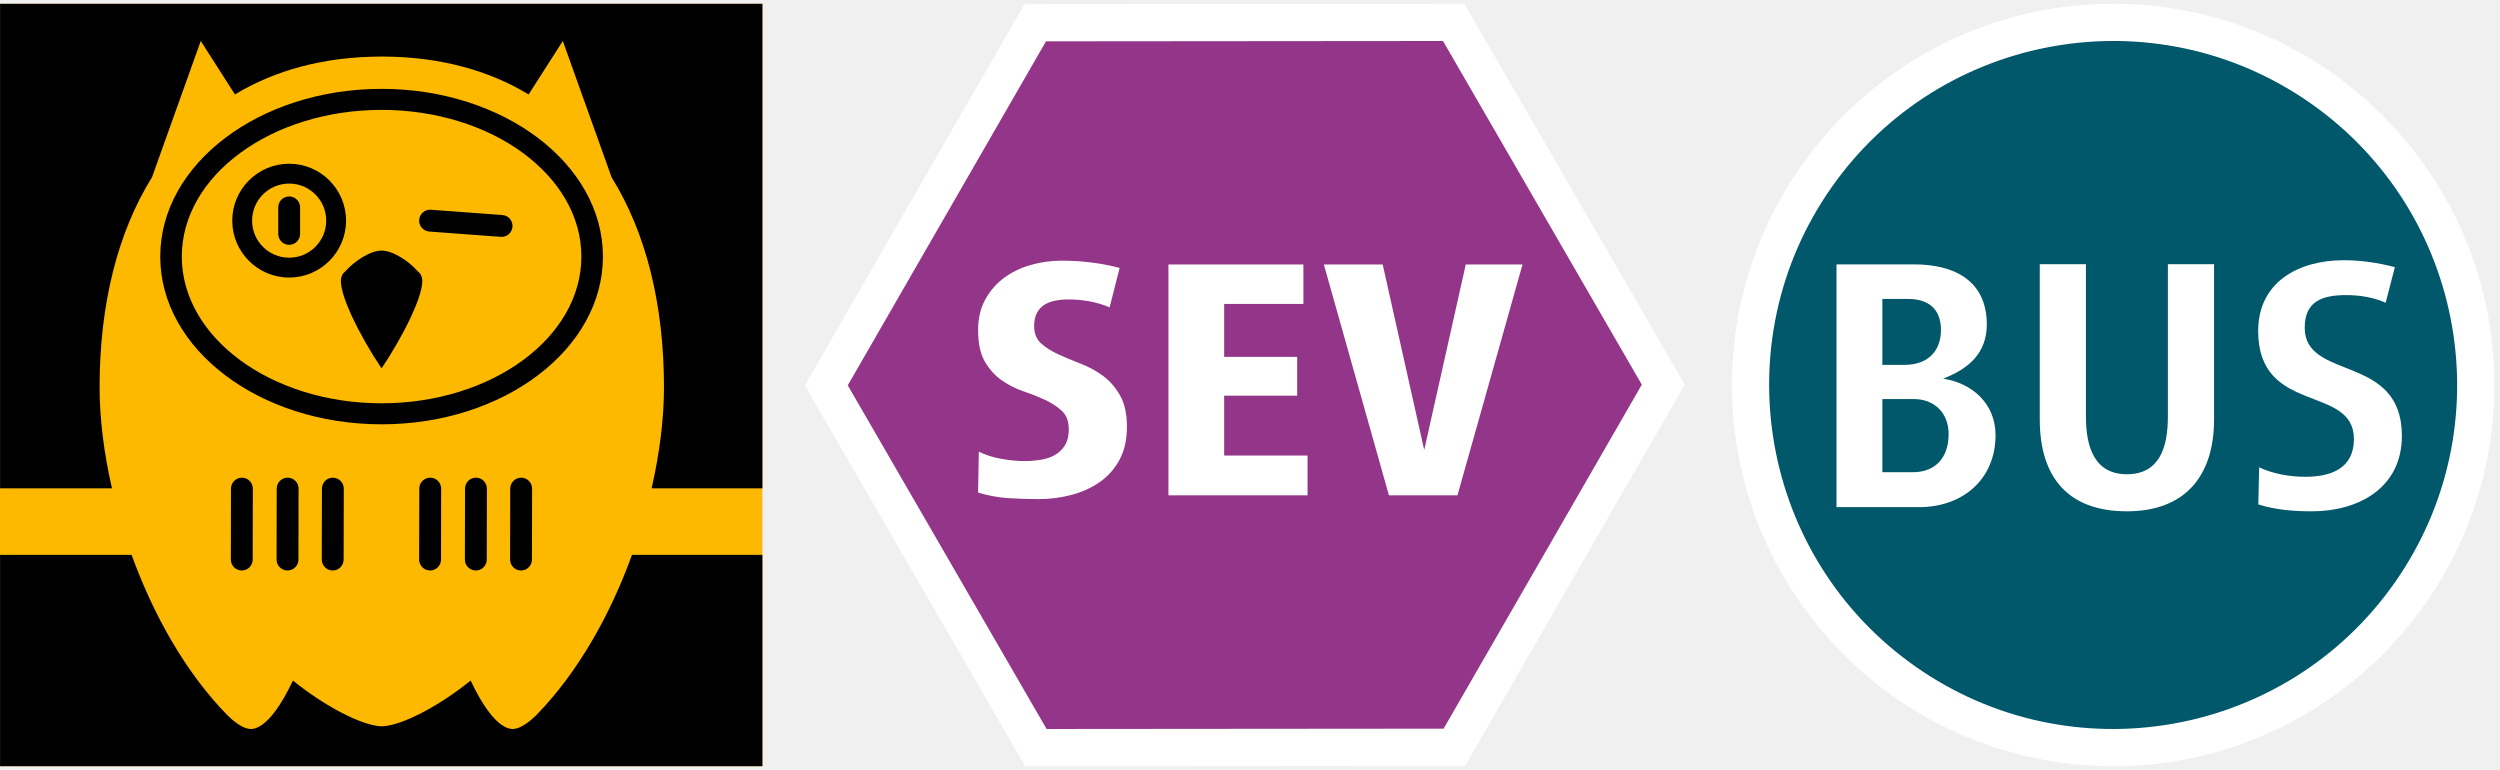
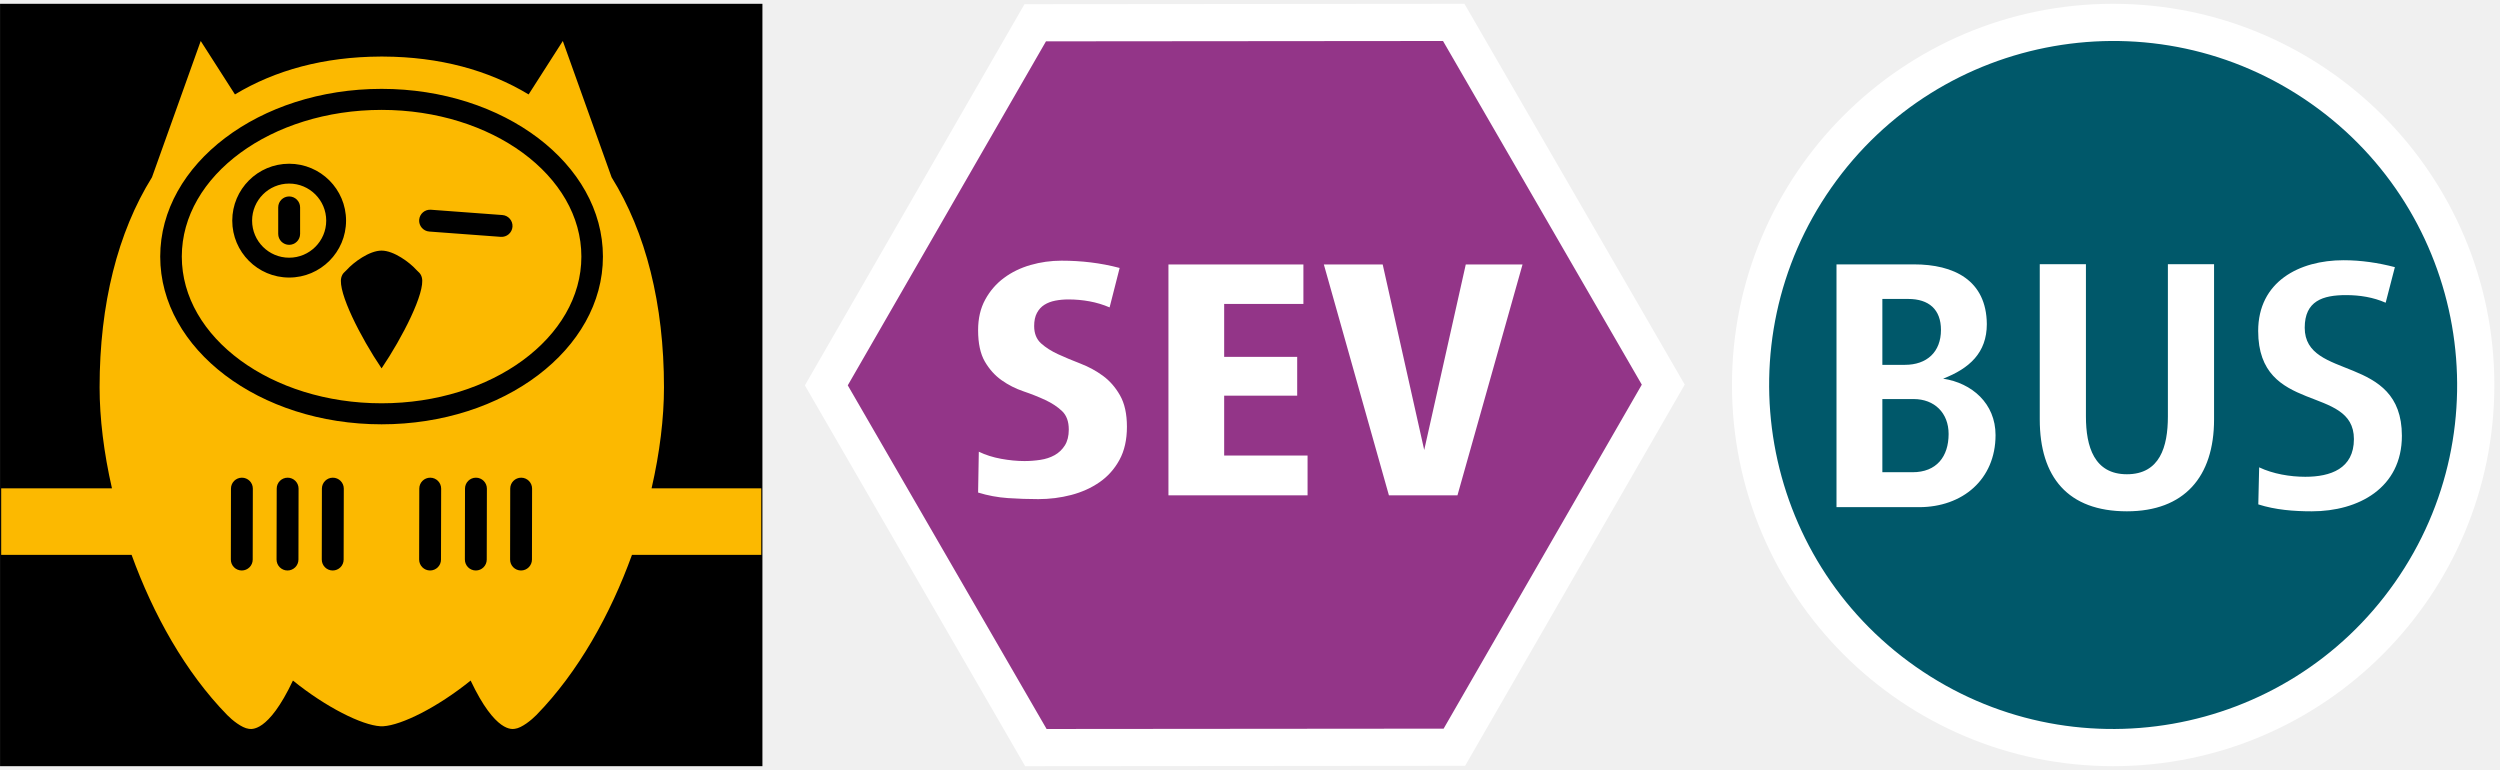
<svg xmlns="http://www.w3.org/2000/svg" fill="none" fill-rule="evenodd" stroke="black" stroke-width="0.501" stroke-linejoin="bevel" stroke-miterlimit="10" font-family="Times New Roman" font-size="16" style="font-variant-ligatures:none" version="1.1" overflow="visible" width="816.555pt" height="251.495pt" viewBox="1630.87 -597.745 816.555 251.495">
  <defs>
	</defs>
  <g id="Layer 1" transform="scale(1 -1)">
    <g id="Group" stroke-linejoin="miter" stroke="none">
-       <rect x="1630.883" y="347.492" width="249.01" height="249.01" fill="#fcb900" stroke-width="0.713" />
-       <path d="M 1630.89,347.495 L 1630.89,596.502 L 1879.89,596.502 L 1879.89,438.242 L 1843.7,438.242 C 1846.37,449.908 1847.74,461.216 1847.74,471.235 C 1847.74,498.4 1841.84,521.818 1830.63,539.842 L 1814.7,584.358 L 1803.53,566.904 C 1790.38,574.835 1774.47,579.187 1756.05,579.271 L 1756.05,579.272 L 1755.09,579.272 L 1755.09,579.271 C 1736.67,579.187 1720.76,574.835 1707.61,566.904 L 1696.44,584.358 L 1680.51,539.842 C 1669.3,521.818 1663.4,498.4 1663.4,471.235 C 1663.4,461.216 1664.77,449.908 1667.44,438.242 L 1630.89,438.242 L 1630.89,416.522 L 1673.85,416.522 C 1680.89,397.075 1691.39,378.228 1705.06,364.214 C 1706.65,362.589 1709.85,359.976 1712.09,359.705 C 1712.89,359.61 1718.39,358.209 1726.55,375.46 C 1737.36,366.722 1749.11,360.885 1755.09,360.537 L 1756.05,360.537 C 1762.03,360.885 1773.78,366.722 1784.59,375.46 C 1792.75,358.209 1798.26,359.61 1799.05,359.705 C 1801.3,359.976 1804.5,362.589 1806.08,364.214 C 1819.75,378.228 1830.25,397.075 1837.3,416.522 L 1879.89,416.522 L 1879.89,347.495 L 1630.89,347.495 Z M 1742.33,507.04 C 1742.69,508.518 1743.53,508.922 1744.13,509.592 C 1744.14,509.604 1744.15,509.615 1744.16,509.627 C 1746.31,512.02 1751.48,515.892 1755.5,515.892 C 1759.52,515.892 1764.7,512.02 1766.84,509.627 C 1766.85,509.615 1766.87,509.604 1766.88,509.592 C 1767.47,508.922 1768.31,508.518 1768.68,507.04 C 1769.84,502.279 1762.37,487.587 1755.5,477.431 C 1748.63,487.587 1741.17,502.279 1742.33,507.04 Z M 1706.73,525.678 C 1706.73,535.938 1715.06,544.265 1725.32,544.265 C 1735.58,544.265 1743.9,535.938 1743.9,525.678 C 1743.9,515.42 1735.58,507.092 1725.32,507.092 C 1715.06,507.092 1706.73,515.42 1706.73,525.678 Z M 1737.42,525.678 C 1737.42,532.361 1732,537.784 1725.32,537.784 C 1718.63,537.784 1713.21,532.361 1713.21,525.678 C 1713.21,518.997 1718.63,513.574 1725.32,513.574 C 1732,513.574 1737.42,518.997 1737.42,525.678 Z M 1721.75,521.348 L 1721.75,530.01 C 1721.75,531.981 1723.34,533.582 1725.32,533.582 C 1727.29,533.582 1728.89,531.981 1728.89,530.01 L 1728.89,521.348 C 1728.89,519.376 1727.29,517.776 1725.32,517.776 C 1723.34,517.776 1721.75,519.376 1721.75,521.348 Z M 1794.43,520.385 L 1771.08,522.117 C 1769.12,522.263 1767.64,523.977 1767.78,525.942 C 1767.93,527.909 1769.64,529.386 1771.61,529.24 L 1794.96,527.509 C 1796.93,527.364 1798.4,525.649 1798.26,523.684 C 1798.11,521.717 1796.4,520.24 1794.43,520.385 Z M 1706.27,414.988 L 1706.31,438.158 C 1706.32,440.129 1707.92,441.726 1709.89,441.722 C 1711.86,441.719 1713.46,440.116 1713.45,438.145 L 1713.41,414.975 C 1713.41,413.004 1711.8,411.407 1709.83,411.41 C 1707.86,411.414 1706.26,413.017 1706.27,414.988 Z M 1721.21,414.988 L 1721.25,438.158 C 1721.25,440.129 1722.86,441.726 1724.83,441.722 C 1726.8,441.719 1728.4,440.116 1728.39,438.145 L 1728.35,414.975 C 1728.35,413.004 1726.74,411.407 1724.77,411.41 C 1722.8,411.414 1721.2,413.017 1721.21,414.988 Z M 1735.97,414.988 L 1736.02,438.158 C 1736.02,440.129 1737.62,441.726 1739.59,441.722 C 1741.56,441.719 1743.16,440.116 1743.16,438.145 L 1743.11,414.975 C 1743.11,413.004 1741.51,411.407 1739.54,411.41 C 1737.57,411.414 1735.97,413.017 1735.97,414.988 Z M 1767.77,414.988 L 1767.82,438.158 C 1767.82,440.129 1769.42,441.726 1771.4,441.722 C 1773.37,441.719 1774.96,440.116 1774.96,438.145 L 1774.92,414.975 C 1774.91,413.004 1773.31,411.407 1771.34,411.41 C 1769.37,411.414 1767.77,413.017 1767.77,414.988 Z M 1782.71,414.988 L 1782.76,438.158 C 1782.76,440.129 1784.36,441.726 1786.33,441.722 C 1788.3,441.719 1789.9,440.116 1789.9,438.145 L 1789.86,414.975 C 1789.85,413.004 1788.25,411.407 1786.28,411.41 C 1784.31,411.414 1782.71,413.017 1782.71,414.988 Z M 1797.48,414.988 L 1797.52,438.158 C 1797.53,440.129 1799.13,441.726 1801.1,441.722 C 1803.07,441.719 1804.67,440.116 1804.66,438.145 L 1804.62,414.975 C 1804.62,413.004 1803.01,411.407 1801.04,411.41 C 1799.07,411.414 1797.47,413.017 1797.48,414.988 Z M 1683.21,513.937 C 1683.21,544.177 1715.6,568.72 1755.5,568.72 C 1795.41,568.72 1827.8,544.177 1827.8,513.937 C 1827.8,483.698 1795.41,459.155 1755.5,459.155 C 1715.6,459.155 1683.21,483.698 1683.21,513.937 Z M 1820.76,513.937 C 1820.76,540.385 1791.52,561.851 1755.5,561.851 C 1719.48,561.851 1690.25,540.385 1690.25,513.937 C 1690.25,487.488 1719.48,466.022 1755.5,466.022 C 1791.52,466.022 1820.76,487.488 1820.76,513.937 Z" stroke-width="0.713" fill="#000000" marker-start="none" marker-end="none" />
      <path d="M 1893.76,471.871 L 1965.71,347.493 L 2109.41,347.618 L 2181.14,472.123 L 2109.19,596.502 L 1965.49,596.376 L 1893.76,471.871 Z" fill="#ffffff" stroke-width="0.811" marker-start="none" marker-end="none" />
      <path d="M 1972.71,359.64 L 1907.77,471.883 L 1972.51,584.241 L 2102.19,584.355 L 2167.12,472.111 L 2102.39,359.752 L 1972.71,359.64 Z M 1980.75,436.076 C 1984.21,436.98 1987.3,438.374 1990.02,440.258 C 1992.73,442.142 1994.9,444.573 1996.52,447.549 C 1998.14,450.526 1998.95,454.124 1998.95,458.344 C 1998.95,462.564 1998.19,465.993 1996.68,468.631 C 1995.18,471.268 1993.31,473.397 1991.09,475.017 C 1988.87,476.638 1986.44,477.956 1983.8,478.974 C 1981.16,479.991 1978.73,481.008 1976.51,482.026 C 1974.29,483.043 1972.42,484.23 1970.91,485.586 C 1969.41,486.943 1968.65,488.827 1968.65,491.238 C 1968.65,492.971 1968.95,494.403 1969.56,495.534 C 1970.16,496.664 1970.97,497.549 1971.99,498.19 C 1973,498.831 1974.19,499.283 1975.55,499.546 C 1976.9,499.81 1978.34,499.942 1979.84,499.942 C 1982.18,499.942 1984.48,499.735 1986.74,499.32 C 1989,498.906 1991.18,498.247 1993.29,497.342 L 1996.57,510.228 C 1993.41,511.057 1990.26,511.66 1987.13,512.037 C 1984.01,512.414 1980.82,512.602 1977.58,512.602 C 1974.12,512.602 1970.74,512.131 1967.47,511.189 C 1964.19,510.247 1961.29,508.834 1958.76,506.95 C 1956.24,505.066 1954.2,502.711 1952.66,499.886 C 1951.11,497.06 1950.34,493.725 1950.34,489.882 C 1950.34,485.586 1951.08,482.176 1952.54,479.652 C 1954.01,477.127 1955.84,475.093 1958.03,473.548 C 1960.21,472.003 1962.59,470.797 1965.15,469.931 C 1967.71,469.064 1970.08,468.122 1972.27,467.105 C 1974.45,466.087 1976.28,464.882 1977.75,463.488 C 1979.22,462.093 1979.96,460.078 1979.96,457.44 C 1979.96,455.33 1979.52,453.597 1978.66,452.24 C 1977.79,450.884 1976.68,449.829 1975.32,449.075 C 1973.97,448.322 1972.42,447.813 1970.69,447.549 C 1968.95,447.286 1967.22,447.154 1965.49,447.154 C 1963.08,447.154 1960.53,447.399 1957.86,447.888 C 1955.18,448.378 1952.75,449.151 1950.57,450.206 L 1950.34,436.867 C 1953.51,435.888 1956.75,435.285 1960.06,435.059 C 1963.38,434.833 1966.69,434.72 1970.01,434.72 C 1973.7,434.72 1977.28,435.172 1980.75,436.076 Z M 2057.95,435.963 L 2057.95,448.962 L 2030.71,448.962 L 2030.71,468.518 L 2054.56,468.518 L 2054.56,481.178 L 2030.71,481.178 L 2030.71,498.473 L 2056.59,498.473 L 2056.59,511.359 L 2012.51,511.359 L 2012.51,435.963 L 2057.95,435.963 Z M 2106.91,435.963 L 2128.16,511.357 L 2109.62,511.357 L 2096.05,450.771 L 2082.49,511.357 L 2063.27,511.357 L 2084.52,435.963 L 2106.91,435.963 Z" stroke-width="0.732" fill="#933588" marker-start="none" marker-end="none" />
      <path d="M 2321.07,596.503 C 2389.8,596.503 2445.58,540.725 2445.58,471.999 C 2445.58,403.273 2389.8,347.495 2321.07,347.495 C 2252.35,347.495 2196.57,403.273 2196.57,471.999 C 2196.57,540.725 2252.35,596.503 2321.07,596.503 Z" stroke-linecap="round" fill="#ffffff" stroke-width="0.485" marker-start="none" marker-end="none" />
      <path d="M 2256.56,379.998 C 2205.77,415.609 2193.46,485.728 2229.07,536.512 C 2264.68,587.296 2334.8,599.611 2385.58,564 C 2436.37,528.389 2448.68,458.27 2413.07,407.486 C 2377.46,356.702 2307.34,344.387 2256.56,379.998 Z M 2354.03,460.747 L 2354.03,511.443 L 2338.95,511.443 L 2338.95,461.701 C 2338.95,451.829 2336.33,442.844 2325.56,442.844 C 2314.91,442.844 2312.18,451.83 2312.18,461.701 L 2312.18,511.443 L 2297.1,511.443 L 2297.1,460.747 C 2297.1,441.943 2306.27,430.739 2325.56,430.739 C 2344.26,430.739 2354.03,441.942 2354.03,460.747 Z M 2415.38,455.398 C 2415.38,482.385 2383.64,473.228 2383.64,490.708 C 2383.64,499.456 2389.54,501.358 2397.14,501.358 C 2401.65,501.358 2406.05,500.645 2410.08,498.866 L 2413.09,510.49 C 2407.62,511.919 2402.02,512.749 2396.31,512.749 C 2381.79,512.749 2368.44,505.726 2368.44,489.641 C 2368.44,462.054 2399.71,472.28 2399.71,454.332 C 2399.71,444.629 2392.03,442.017 2383.83,442.017 C 2378.84,442.017 2373.26,442.966 2368.76,445.103 L 2368.48,432.999 C 2374.07,431.216 2380.02,430.739 2385.97,430.739 C 2401.2,430.739 2415.38,438.357 2415.38,455.398 Z M 2282.66,455.638 C 2282.66,465.983 2274.93,472.638 2265.54,474.066 C 2274.1,477.39 2279.81,482.502 2279.81,491.896 C 2279.69,506.281 2268.99,511.393 2256.03,511.393 L 2230.71,511.393 L 2230.71,432.096 L 2257.7,432.096 C 2271.85,432.096 2282.66,441.129 2282.66,455.638 Z M 2245.69,443.507 L 2245.69,467.405 L 2255.91,467.405 C 2262.69,467.405 2267.33,462.891 2267.33,455.996 C 2267.33,448.622 2263.4,443.507 2255.56,443.507 L 2245.69,443.507 Z M 2245.69,478.58 L 2245.69,500.102 L 2254.13,500.102 C 2260.91,500.102 2264.83,496.654 2264.83,489.994 C 2264.83,482.741 2260.19,478.58 2253.06,478.58 L 2245.69,478.58 Z" stroke-linecap="round" fill="#00586a" stroke-width="0.5" marker-start="none" marker-end="none" />
      <path d="M 1630.87,597.745 L 1630.87,346.25 L 2447.42,346.25 L 2447.42,597.745 L 1630.87,597.745 Z" stroke-width="0.603" marker-start="none" marker-end="none" />
+       <rect x="1630.884" y="347.494" width="249.01" height="249.01" fill="#000000" stroke-width="0.713" />
+       <path d="M 1879.52,416.522 L 1837.29,416.522 C 1830.25,397.075 1819.75,378.228 1806.08,364.214 C 1804.49,362.589 1801.29,359.976 1799.05,359.705 C 1798.26,359.61 1792.75,358.209 1784.59,375.46 C 1773.78,366.722 1762.03,360.885 1756.05,360.537 L 1755.09,360.537 C 1749.1,360.885 1737.36,366.722 1726.55,375.46 C 1718.39,358.209 1712.88,359.61 1712.09,359.705 C 1709.84,359.976 1706.64,362.589 1705.06,364.214 C 1691.39,378.228 1680.89,397.075 1673.85,416.522 L 1631.26,416.522 L 1631.26,438.242 L 1667.44,438.242 C 1664.77,449.908 1663.4,461.216 1663.4,471.235 C 1663.4,498.4 1669.3,521.818 1680.51,539.842 L 1696.43,584.358 L 1707.61,566.904 C 1720.76,574.835 1736.67,579.187 1755.09,579.271 L 1755.09,579.272 L 1756.05,579.272 L 1756.05,579.271 C 1774.47,579.187 1790.38,574.835 1803.53,566.904 L 1814.7,584.358 L 1830.63,539.842 C 1841.84,521.818 1847.74,498.4 1847.74,471.235 C 1847.74,461.216 1846.37,449.908 1843.69,438.242 L 1879.52,438.242 L 1879.52,416.522 Z M 1713.41,414.975 L 1713.45,438.145 C 1713.46,440.116 1711.86,441.719 1709.89,441.722 C 1707.92,441.726 1706.31,440.129 1706.31,438.158 L 1706.27,414.988 C 1706.26,413.017 1707.86,411.414 1709.83,411.41 C 1711.8,411.407 1713.41,413.004 1713.41,414.975 Z M 1728.35,414.975 L 1728.39,438.145 C 1728.39,440.116 1726.8,441.719 1724.83,441.722 C 1722.85,441.726 1721.25,440.129 1721.25,438.158 L 1721.2,414.988 C 1721.2,413.017 1722.8,411.414 1724.77,411.41 C 1726.74,411.407 1728.34,413.004 1728.35,414.975 Z M 1743.11,414.975 L 1743.16,438.145 C 1743.16,440.116 1741.56,441.719 1739.59,441.722 C 1737.62,441.726 1736.02,440.129 1736.01,438.158 L 1735.97,414.988 C 1735.97,413.017 1737.56,411.414 1739.53,411.41 C 1741.51,411.407 1743.11,413.004 1743.11,414.975 Z M 1774.91,414.975 L 1774.96,438.145 C 1774.96,440.116 1773.37,441.719 1771.39,441.722 C 1769.42,441.726 1767.82,440.129 1767.82,438.158 L 1767.77,414.988 C 1767.77,413.017 1769.37,411.414 1771.34,411.41 C 1773.31,411.407 1774.91,413.004 1774.91,414.975 Z M 1789.85,414.975 L 1789.9,438.145 C 1789.9,440.116 1788.3,441.719 1786.33,441.722 C 1784.36,441.726 1782.76,440.129 1782.75,438.158 L 1782.71,414.988 C 1782.71,413.017 1784.3,411.414 1786.28,411.41 C 1788.25,411.407 1789.85,413.004 1789.85,414.975 Z M 1804.62,414.975 L 1804.66,438.145 C 1804.67,440.116 1803.07,441.719 1801.1,441.722 C 1799.13,441.726 1797.52,440.129 1797.52,438.158 L 1797.48,414.988 C 1797.47,413.017 1799.07,411.414 1801.04,411.41 C 1803.01,411.407 1804.61,413.004 1804.62,414.975 Z M 1827.8,513.937 C 1827.8,544.177 1795.41,568.72 1755.5,568.72 C 1715.59,568.72 1683.2,544.177 1683.2,513.937 C 1683.2,483.698 1715.59,459.155 1755.5,459.155 C 1795.41,459.155 1827.8,483.698 1827.8,513.937 Z M 1690.25,513.937 C 1690.25,540.385 1719.48,561.851 1755.5,561.851 C 1791.52,561.851 1820.76,540.385 1820.76,513.937 C 1820.76,487.488 1791.52,466.022 1755.5,466.022 C 1719.48,466.022 1690.25,487.488 1690.25,513.937 Z M 1768.67,507.04 C 1768.31,508.518 1767.47,508.922 1766.87,509.592 C 1766.86,509.604 1766.85,509.615 1766.84,509.627 C 1764.69,512.02 1759.52,515.892 1755.5,515.892 C 1751.48,515.892 1746.31,512.02 1744.16,509.627 C 1744.15,509.615 1744.14,509.604 1744.13,509.592 C 1743.53,508.922 1742.69,508.518 1742.33,507.04 C 1741.17,502.279 1748.63,487.587 1755.5,477.431 C 1762.37,487.587 1769.83,502.279 1768.67,507.04 Z M 1743.9,525.678 C 1743.9,535.938 1735.57,544.265 1725.31,544.265 C 1715.05,544.265 1706.73,535.938 1706.73,525.678 C 1706.73,515.42 1715.05,507.092 1725.31,507.092 C 1735.57,507.092 1743.9,515.42 1743.9,525.678 Z M 1713.21,525.678 C 1713.21,532.361 1718.63,537.784 1725.31,537.784 C 1732,537.784 1737.42,532.361 1737.42,525.678 C 1737.42,518.997 1732,513.574 1725.31,513.574 C 1718.63,513.574 1713.21,518.997 1713.21,525.678 Z M 1728.89,521.348 L 1728.89,530.01 C 1728.89,531.981 1727.28,533.582 1725.31,533.582 C 1723.34,533.582 1721.74,531.981 1721.74,530.01 L 1721.74,521.348 C 1721.74,519.376 1723.34,517.776 1725.31,517.776 C 1727.28,517.776 1728.89,519.376 1728.89,521.348 Z M 1798.26,523.684 C 1798.4,525.649 1796.92,527.364 1794.96,527.509 L 1771.61,529.24 C 1769.64,529.386 1767.93,527.909 1767.78,525.942 C 1767.64,523.977 1769.11,522.263 1771.08,522.117 L 1794.43,520.385 C 1796.4,520.24 1798.11,521.717 1798.26,523.684 Z" stroke-width="0.713" fill="#fcb900" marker-start="none" marker-end="none" />
    </g>
  </g>
</svg>
